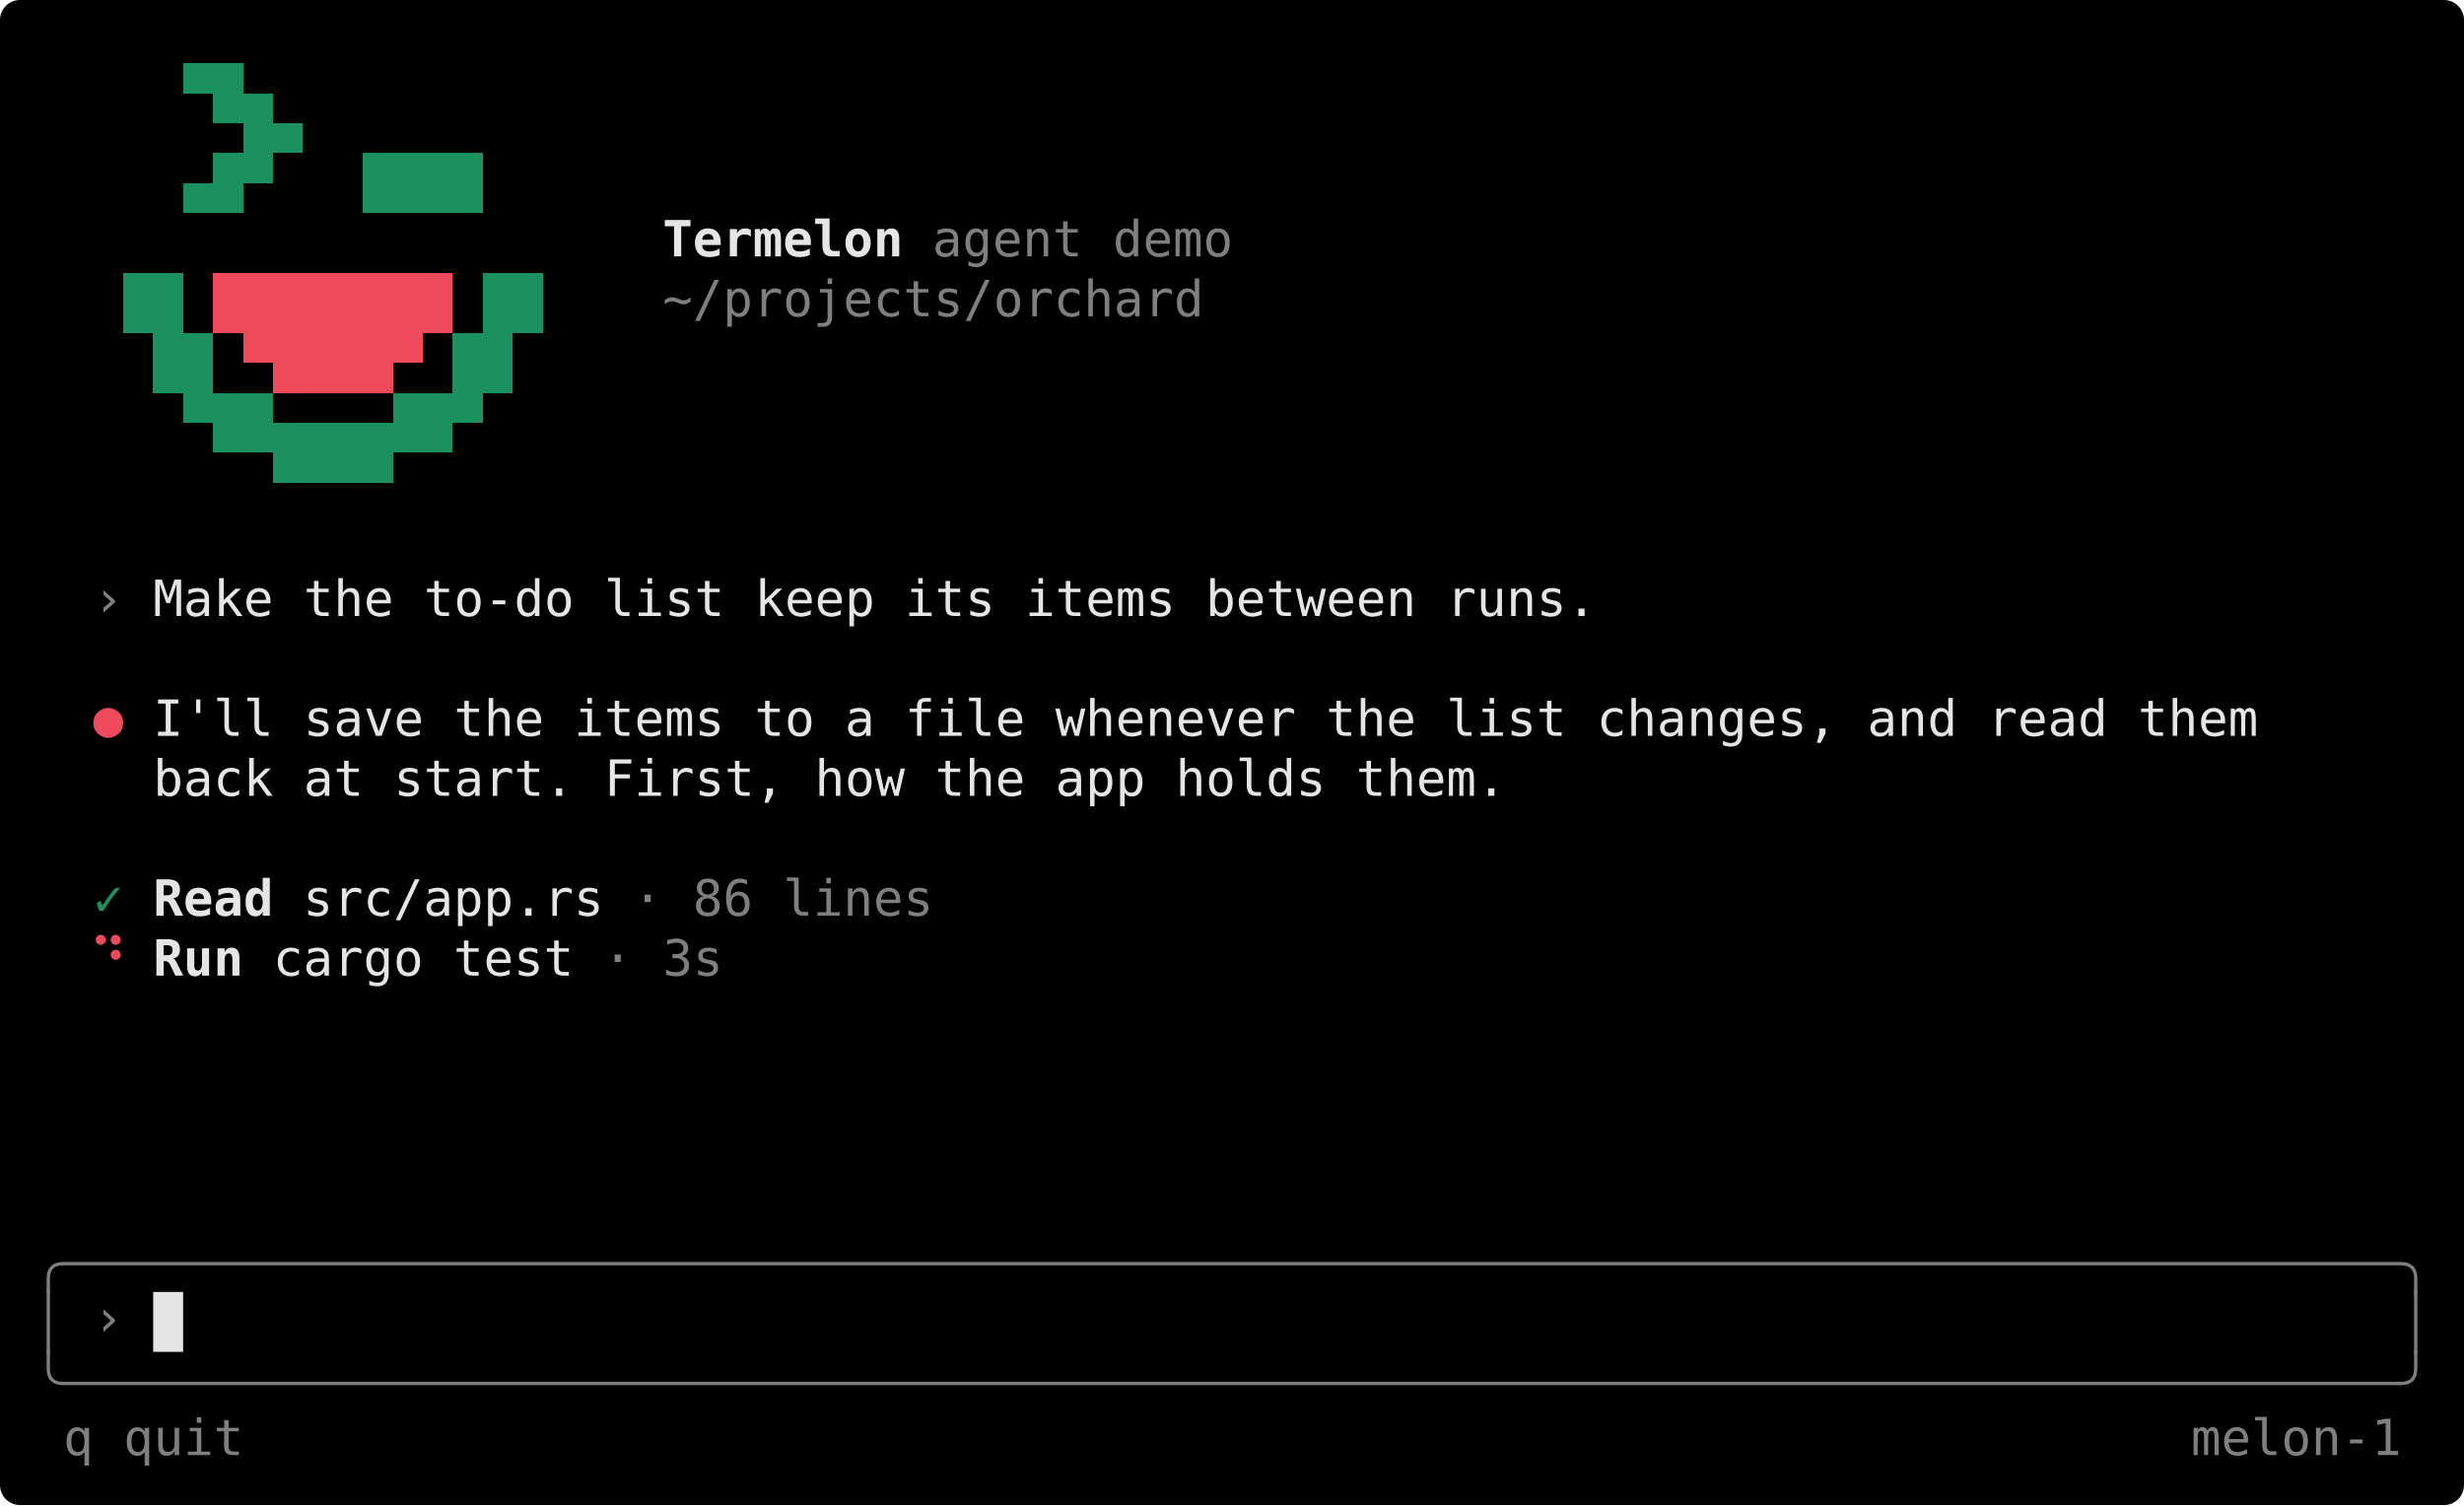
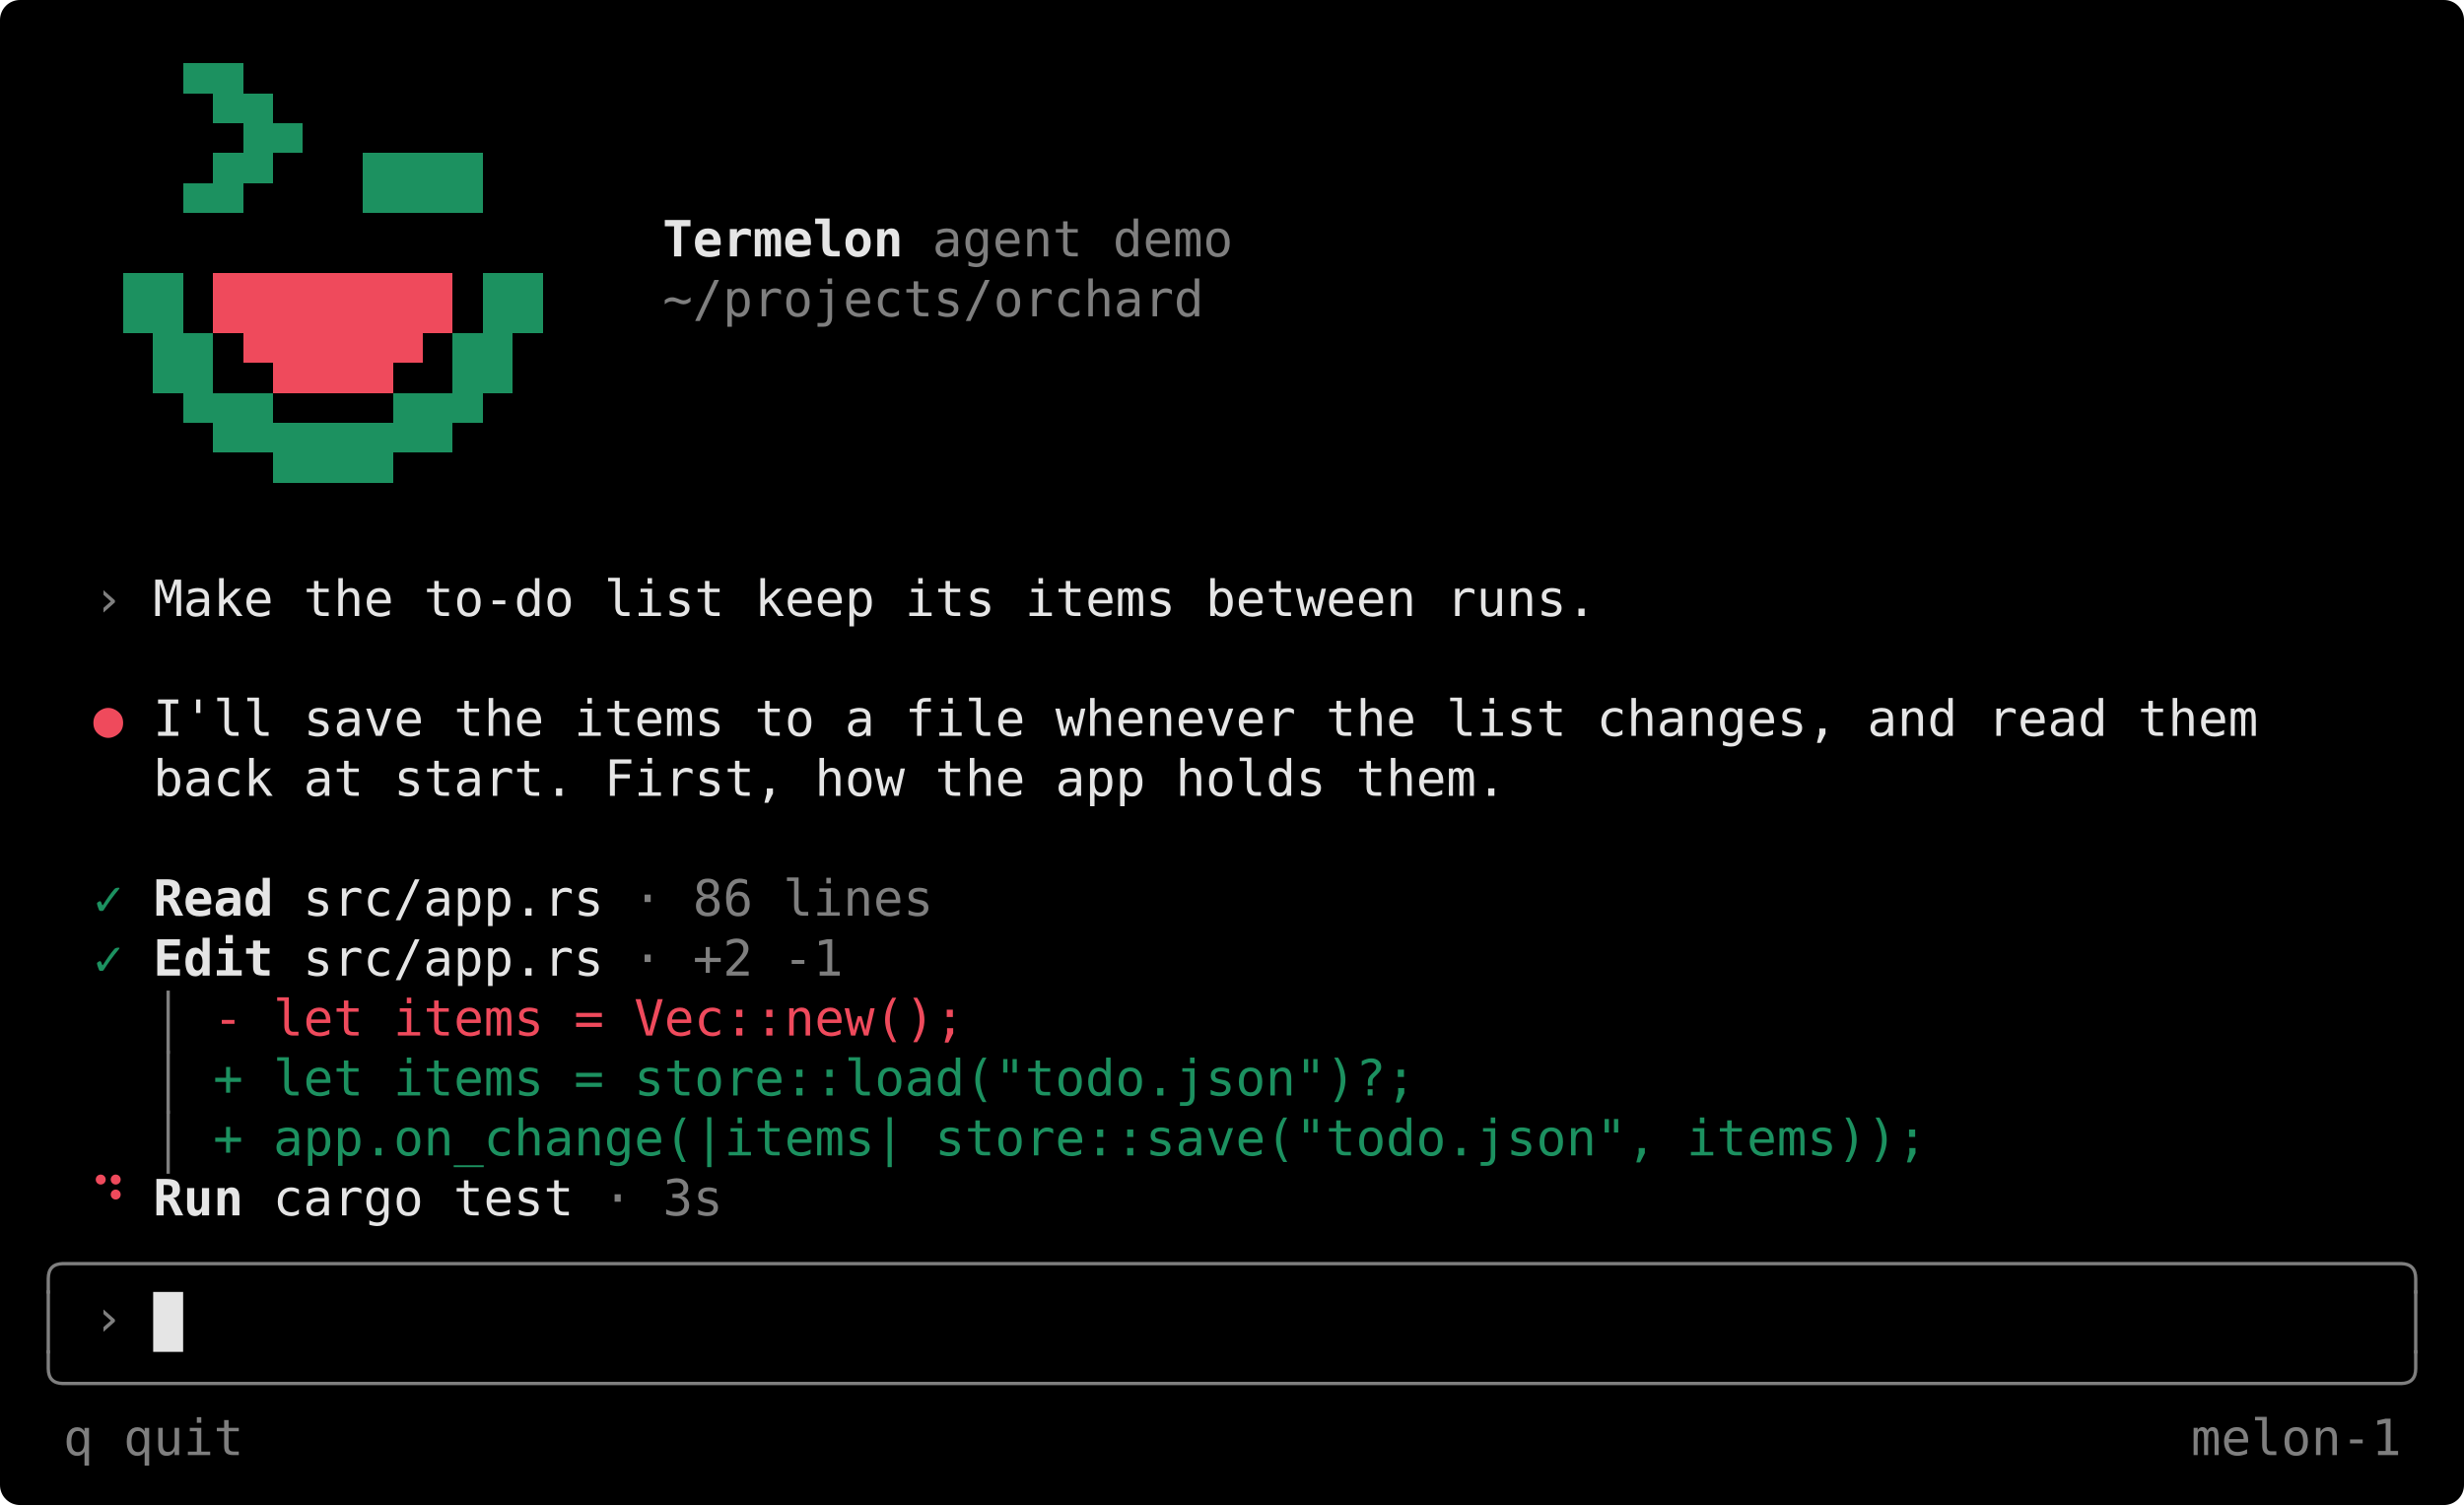
<svg xmlns="http://www.w3.org/2000/svg" width="740" height="452" viewBox="0 0 740 452" font-family="ui-monospace,'SF Mono',Menlo,Consolas,'DejaVu Sans Mono','Liberation Mono',monospace" font-size="15">
  <rect width="740" height="452" rx="6" fill="#000000" />
  <g transform="translate(10 10)" fill="#e5e5e5">
    <path fill="#1c9160" shape-rendering="crispEdges" d="M45 9h18v9h-18z" />
    <path fill="#1c9160" shape-rendering="crispEdges" d="M54 18h9v9h-9zM63 18h9v18h-9zM72 27h9v9h-9z" />
    <path fill="#1c9160" shape-rendering="crispEdges" d="M45 45h9v9h-9zM54 36h9v18h-9zM63 36h9v9h-9z" />
    <path fill="#1c9160" shape-rendering="crispEdges" d="M99 36h36v18h-36z" />
    <text x="189" y="67" textLength="72" font-weight="bold">Termelon</text>
    <text x="270" y="67" textLength="90" fill="#7f7f7f">agent demo</text>
    <path fill="#1c9160" shape-rendering="crispEdges" d="M27 72h18v18h-18z" />
    <path fill="#ef4a5c" shape-rendering="crispEdges" d="M54 72h72v18h-72z" />
    <path fill="#1c9160" shape-rendering="crispEdges" d="M135 72h18v18h-18z" />
    <text x="189" y="85" textLength="162" fill="#7f7f7f">~/projects/orchard</text>
    <path fill="#1c9160" shape-rendering="crispEdges" d="M36 90h18v18h-18z" />
    <path fill="#ef4a5c" shape-rendering="crispEdges" d="M63 90h9v9h-9zM72 90h36v18h-36zM108 90h9v9h-9z" />
    <path fill="#1c9160" shape-rendering="crispEdges" d="M126 90h18v18h-18z" />
    <path fill="#1c9160" shape-rendering="crispEdges" d="M45 108h9v9h-9zM54 108h18v18h-18zM72 117h36v9h-36zM108 108h18v18h-18zM126 108h9v9h-9z" />
    <path fill="#1c9160" shape-rendering="crispEdges" d="M72 126h36v9h-36z" />
    <text x="18" y="175" fill="#7f7f7f">›</text>
    <text x="36" y="175" textLength="432">Make the to-do list keep its items between runs.</text>
    <text x="18" y="211" fill="#ef4a5c">●</text>
    <text x="36" y="211" textLength="630">I'll save the items to a file whenever the list changes, and read them</text>
    <text x="36" y="229" textLength="405">back at start. First, how the app holds them.</text>
    <text x="18" y="265" fill="#1c9160">✓</text>
    <text x="36" y="265" textLength="36" font-weight="bold">Read</text>
    <text x="81" y="265" textLength="90">src/app.rs</text>
    <text x="180" y="265" textLength="90" fill="#7f7f7f">· 86 lines</text>
-     <path fill="#ef4a5c" d="M18.75 272.25a1.5 1.5 0 1 0 3 0a1.5 1.5 0 1 0 -3 0M23.25 272.25a1.5 1.5 0 1 0 3 0a1.5 1.5 0 1 0 -3 0M23.25 276.75a1.5 1.5 0 1 0 3 0a1.5 1.5 0 1 0 -3 0" />
-     <text x="36" y="283" textLength="27" font-weight="bold">Run</text>
-     <text x="72" y="283" textLength="90">cargo test</text>
-     <text x="171" y="283" textLength="36" fill="#7f7f7f">· 3s</text>
+     <text x="18" y="283" fill="#1c9160">✓</text>
+     <text x="36" y="283" textLength="36" font-weight="bold">Edit</text>
+     <text x="81" y="283" textLength="90">src/app.rs</text>
+     <text x="180" y="283" textLength="63" fill="#7f7f7f">· +2 -1</text>
+     <path fill="none" stroke="#7f7f7f" stroke-width="1" stroke-linecap="square" d="M40.5 297.5V288M40.5 297.5V306" />
+     <text x="54" y="301" textLength="225" fill="#ef4a5c">- let items = Vec::new();</text>
+     <path fill="none" stroke="#7f7f7f" stroke-width="1" stroke-linecap="square" d="M40.5 315.5V306M40.5 315.5V324" />
+     <text x="54" y="319" textLength="360" fill="#1c9160">+ let items = store::load("todo.json")?;</text>
+     <path fill="none" stroke="#7f7f7f" stroke-width="1" stroke-linecap="square" d="M40.5 333.5V324M40.5 333.5V342" />
+     <text x="54" y="337" textLength="513" fill="#1c9160">+ app.on_change(|items| store::save("todo.json", items));</text>
+     <path fill="#ef4a5c" d="M18.75 344.25a1.5 1.5 0 1 0 3 0a1.5 1.5 0 1 0 -3 0M23.25 344.25a1.5 1.5 0 1 0 3 0a1.5 1.5 0 1 0 -3 0M23.25 348.75a1.5 1.5 0 1 0 3 0a1.5 1.5 0 1 0 -3 0" />
+     <text x="36" y="355" textLength="27" font-weight="bold">Run</text>
+     <text x="72" y="355" textLength="90">cargo test</text>
+     <text x="171" y="355" textLength="36" fill="#7f7f7f">· 3s</text>
    <path fill="none" stroke="#7f7f7f" stroke-width="1" stroke-linecap="square" d="M4.5 378V374Q4.5 369.5 9 369.5H9M9 369.5h702M715.5 378V374Q715.5 369.5 711 369.5H711" />
    <path fill="none" stroke="#7f7f7f" stroke-width="1" stroke-linecap="square" d="M4.5 387.5V378M4.5 387.5V396" />
    <text x="18" y="391" fill="#7f7f7f">›</text>
    <rect x="36" y="378" width="9" height="18" fill="#e5e5e5" />
    <path fill="none" stroke="#7f7f7f" stroke-width="1" stroke-linecap="square" d="M715.5 387.5V378M715.5 387.5V396" />
    <path fill="none" stroke="#7f7f7f" stroke-width="1" stroke-linecap="square" d="M4.5 396V401Q4.5 405.5 9 405.5H9M9 405.5h702M715.5 396V401Q715.5 405.5 711 405.5H711" />
    <text x="9" y="427" textLength="54" fill="#7f7f7f">q quit</text>
    <text x="648" y="427" textLength="63" fill="#7f7f7f">melon-1</text>
  </g>
</svg>
